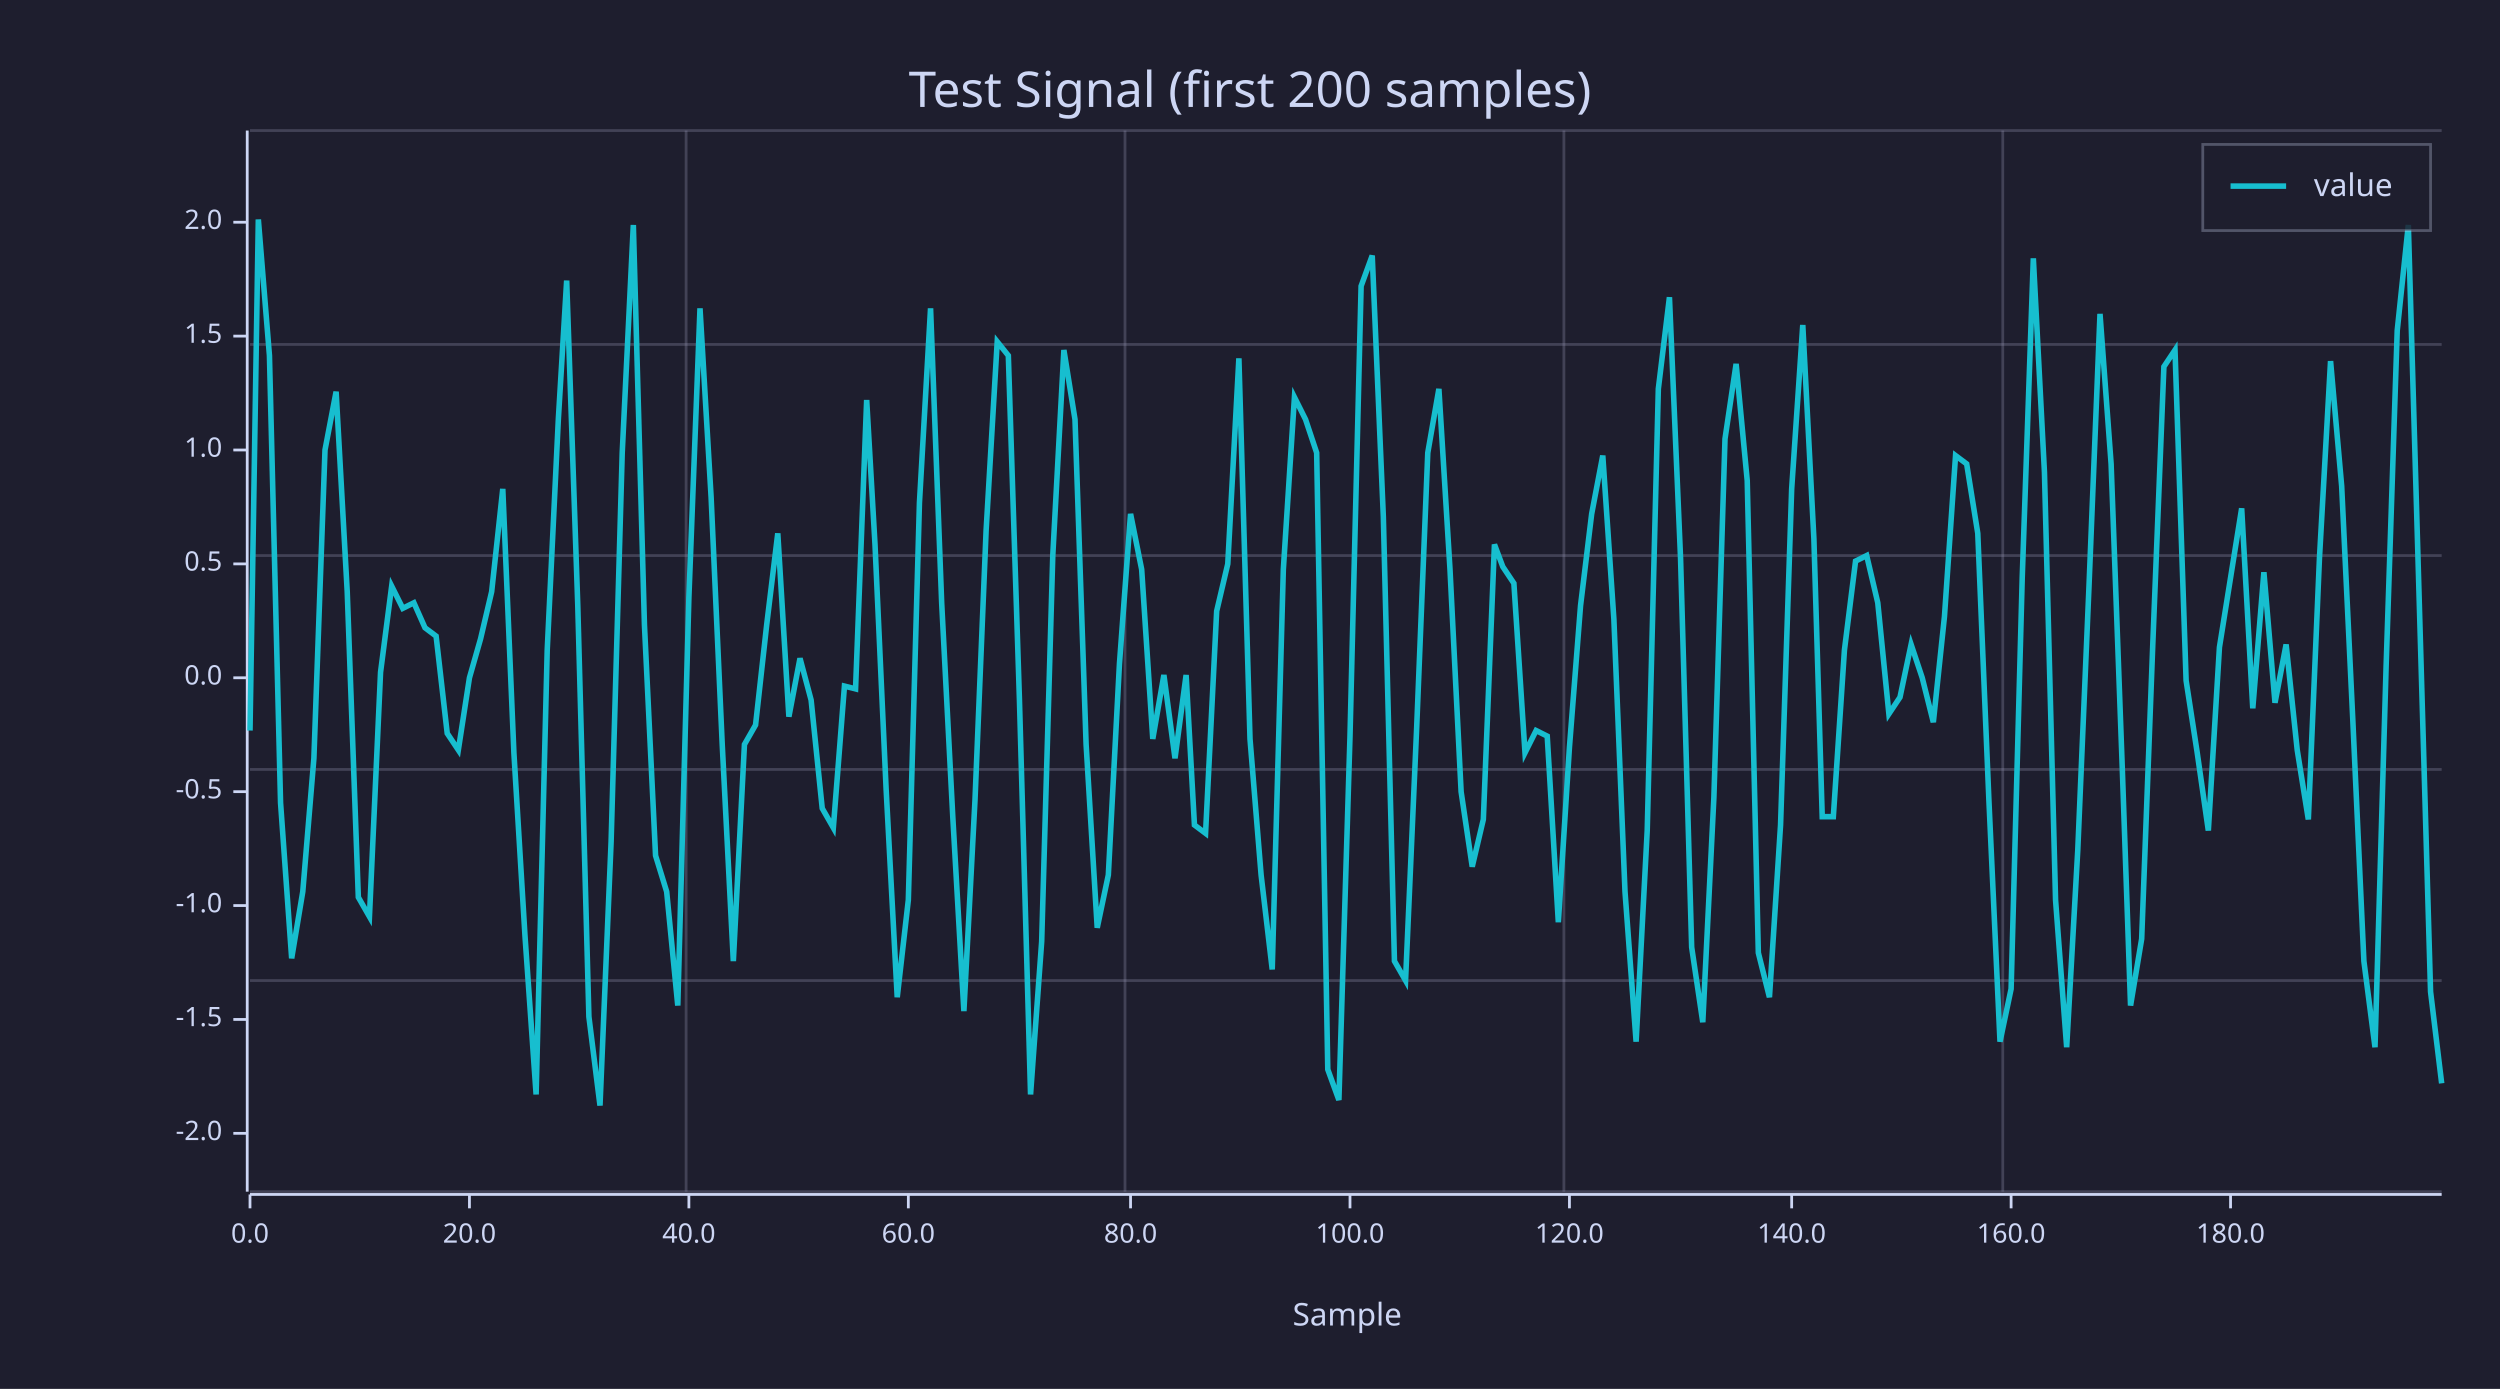
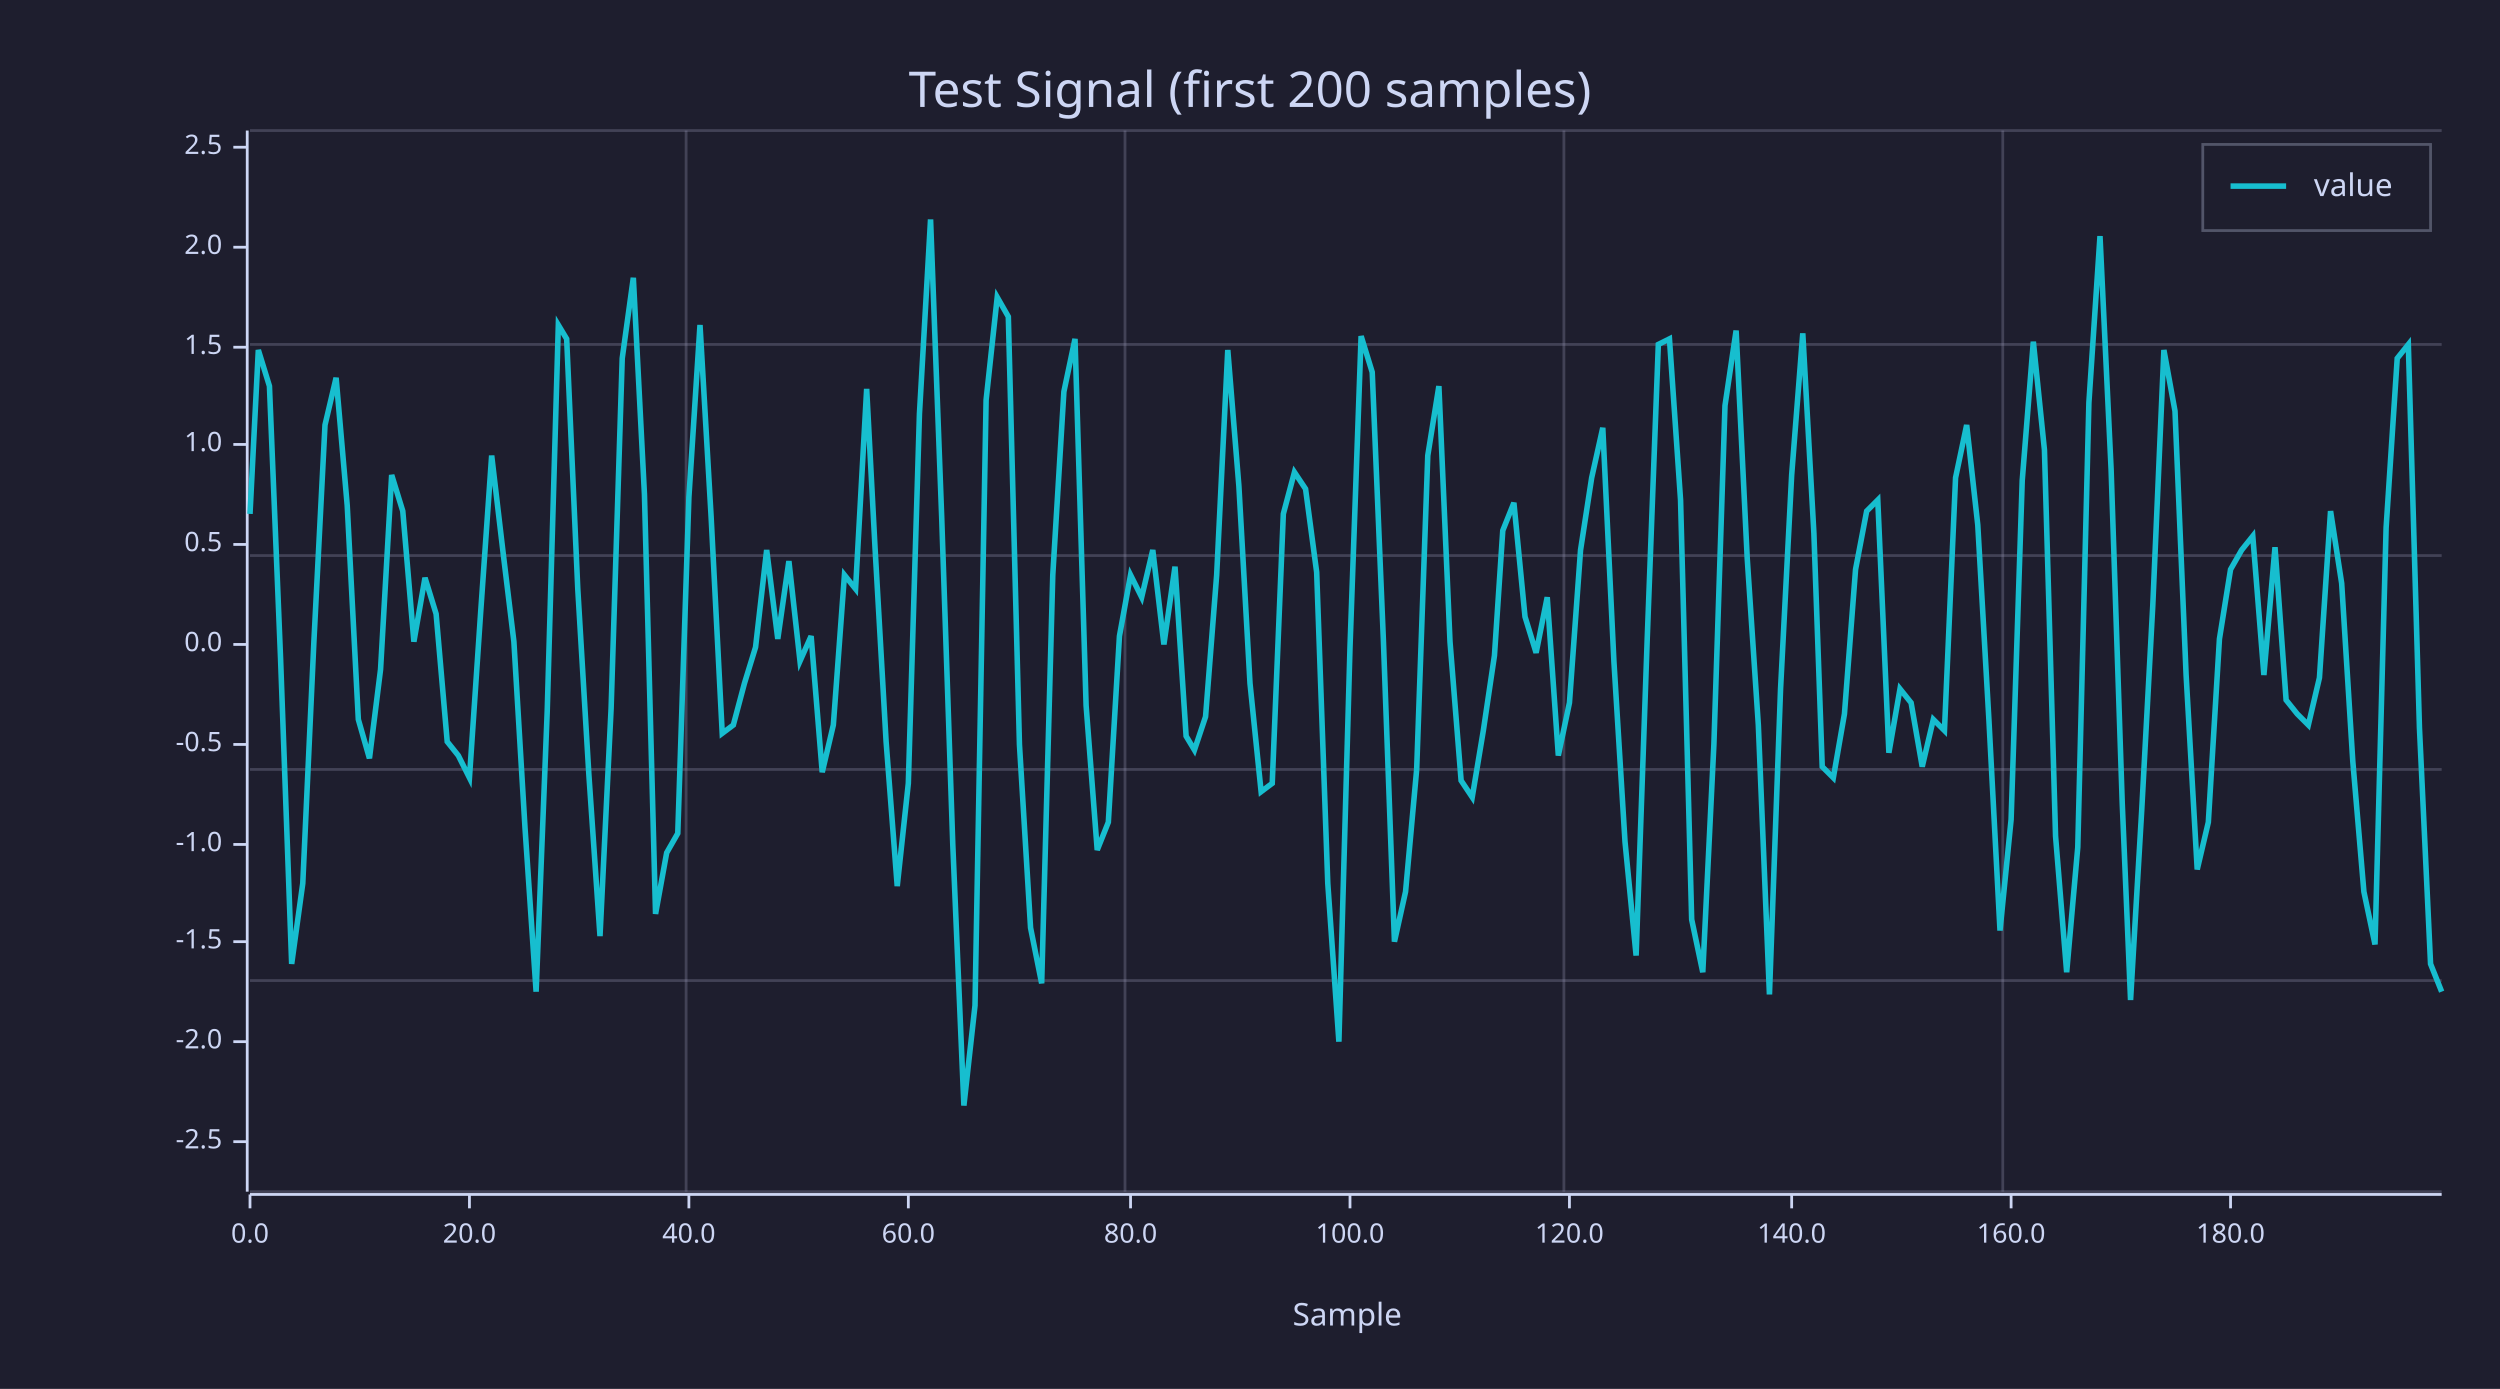
<svg xmlns="http://www.w3.org/2000/svg" width="900" height="500" viewBox="0 0 900 500">
  <rect x="0" y="0" width="900" height="500" opacity="1" fill="#1E1E2E" stroke="none" />
  <text x="450" y="25" dy="0.76em" text-anchor="middle" font-family="sans-serif" font-size="17.742" opacity="1" fill="#CDD6F4">
Test Signal (first 200 samples)
</text>
  <text x="20" y="238" dy="0.76em" text-anchor="middle" font-family="sans-serif" font-size="11.29" opacity="1" fill="#CDD6F4" transform="rotate(270, 20, 238)">

</text>
  <text x="485" y="480" dy="-0.5ex" text-anchor="middle" font-family="sans-serif" font-size="11.29" opacity="1" fill="#CDD6F4">
Sample
</text>
  <polyline fill="none" opacity="1" stroke="#CDD6F4" stroke-width="1" points="89,47 89,429 " />
-   <text x="80" y="408" dy="0.5ex" text-anchor="end" font-family="sans-serif" font-size="9.677" opacity="1" fill="#CDD6F4">
+   <text x="80" y="411" dy="0.5ex" text-anchor="end" font-family="sans-serif" font-size="9.677" opacity="1" fill="#CDD6F4">
+ -2.5
+ </text>
+   <polyline fill="none" opacity="1" stroke="#CDD6F4" stroke-width="1" points="84,411 89,411 " />
+   <text x="80" y="375" dy="0.5ex" text-anchor="end" font-family="sans-serif" font-size="9.677" opacity="1" fill="#CDD6F4">
-2.0
</text>
-   <polyline fill="none" opacity="1" stroke="#CDD6F4" stroke-width="1" points="84,408 89,408 " />
-   <text x="80" y="367" dy="0.5ex" text-anchor="end" font-family="sans-serif" font-size="9.677" opacity="1" fill="#CDD6F4">
+   <polyline fill="none" opacity="1" stroke="#CDD6F4" stroke-width="1" points="84,375 89,375 " />
+   <text x="80" y="339" dy="0.5ex" text-anchor="end" font-family="sans-serif" font-size="9.677" opacity="1" fill="#CDD6F4">
-1.5
</text>
-   <polyline fill="none" opacity="1" stroke="#CDD6F4" stroke-width="1" points="84,367 89,367 " />
-   <text x="80" y="326" dy="0.5ex" text-anchor="end" font-family="sans-serif" font-size="9.677" opacity="1" fill="#CDD6F4">
+   <polyline fill="none" opacity="1" stroke="#CDD6F4" stroke-width="1" points="84,339 89,339 " />
+   <text x="80" y="304" dy="0.5ex" text-anchor="end" font-family="sans-serif" font-size="9.677" opacity="1" fill="#CDD6F4">
-1.0
</text>
-   <polyline fill="none" opacity="1" stroke="#CDD6F4" stroke-width="1" points="84,326 89,326 " />
-   <text x="80" y="285" dy="0.5ex" text-anchor="end" font-family="sans-serif" font-size="9.677" opacity="1" fill="#CDD6F4">
+   <polyline fill="none" opacity="1" stroke="#CDD6F4" stroke-width="1" points="84,304 89,304 " />
+   <text x="80" y="268" dy="0.5ex" text-anchor="end" font-family="sans-serif" font-size="9.677" opacity="1" fill="#CDD6F4">
-0.5
</text>
-   <polyline fill="none" opacity="1" stroke="#CDD6F4" stroke-width="1" points="84,285 89,285 " />
-   <text x="80" y="244" dy="0.5ex" text-anchor="end" font-family="sans-serif" font-size="9.677" opacity="1" fill="#CDD6F4">
+   <polyline fill="none" opacity="1" stroke="#CDD6F4" stroke-width="1" points="84,268 89,268 " />
+   <text x="80" y="232" dy="0.5ex" text-anchor="end" font-family="sans-serif" font-size="9.677" opacity="1" fill="#CDD6F4">
0.0
</text>
-   <polyline fill="none" opacity="1" stroke="#CDD6F4" stroke-width="1" points="84,244 89,244 " />
-   <text x="80" y="203" dy="0.5ex" text-anchor="end" font-family="sans-serif" font-size="9.677" opacity="1" fill="#CDD6F4">
+   <polyline fill="none" opacity="1" stroke="#CDD6F4" stroke-width="1" points="84,232 89,232 " />
+   <text x="80" y="196" dy="0.5ex" text-anchor="end" font-family="sans-serif" font-size="9.677" opacity="1" fill="#CDD6F4">
0.5
</text>
-   <polyline fill="none" opacity="1" stroke="#CDD6F4" stroke-width="1" points="84,203 89,203 " />
-   <text x="80" y="162" dy="0.5ex" text-anchor="end" font-family="sans-serif" font-size="9.677" opacity="1" fill="#CDD6F4">
+   <polyline fill="none" opacity="1" stroke="#CDD6F4" stroke-width="1" points="84,196 89,196 " />
+   <text x="80" y="160" dy="0.5ex" text-anchor="end" font-family="sans-serif" font-size="9.677" opacity="1" fill="#CDD6F4">
1.0
</text>
-   <polyline fill="none" opacity="1" stroke="#CDD6F4" stroke-width="1" points="84,162 89,162 " />
-   <text x="80" y="121" dy="0.5ex" text-anchor="end" font-family="sans-serif" font-size="9.677" opacity="1" fill="#CDD6F4">
+   <polyline fill="none" opacity="1" stroke="#CDD6F4" stroke-width="1" points="84,160 89,160 " />
+   <text x="80" y="125" dy="0.5ex" text-anchor="end" font-family="sans-serif" font-size="9.677" opacity="1" fill="#CDD6F4">
1.5
</text>
-   <polyline fill="none" opacity="1" stroke="#CDD6F4" stroke-width="1" points="84,121 89,121 " />
-   <text x="80" y="80" dy="0.5ex" text-anchor="end" font-family="sans-serif" font-size="9.677" opacity="1" fill="#CDD6F4">
+   <polyline fill="none" opacity="1" stroke="#CDD6F4" stroke-width="1" points="84,125 89,125 " />
+   <text x="80" y="89" dy="0.5ex" text-anchor="end" font-family="sans-serif" font-size="9.677" opacity="1" fill="#CDD6F4">
2.0
</text>
-   <polyline fill="none" opacity="1" stroke="#CDD6F4" stroke-width="1" points="84,80 89,80 " />
+   <polyline fill="none" opacity="1" stroke="#CDD6F4" stroke-width="1" points="84,89 89,89 " />
+   <text x="80" y="53" dy="0.5ex" text-anchor="end" font-family="sans-serif" font-size="9.677" opacity="1" fill="#CDD6F4">
+ 2.5
+ </text>
+   <polyline fill="none" opacity="1" stroke="#CDD6F4" stroke-width="1" points="84,53 89,53 " />
  <polyline fill="none" opacity="1" stroke="#CDD6F4" stroke-width="1" points="90,430 879,430 " />
  <text x="90" y="440" dy="0.76em" text-anchor="middle" font-family="sans-serif" font-size="9.677" opacity="1" fill="#CDD6F4">
0.0
</text>
  <polyline fill="none" opacity="1" stroke="#CDD6F4" stroke-width="1" points="90,430 90,435 " />
  <text x="169" y="440" dy="0.76em" text-anchor="middle" font-family="sans-serif" font-size="9.677" opacity="1" fill="#CDD6F4">
20.0
</text>
  <polyline fill="none" opacity="1" stroke="#CDD6F4" stroke-width="1" points="169,430 169,435 " />
  <text x="248" y="440" dy="0.76em" text-anchor="middle" font-family="sans-serif" font-size="9.677" opacity="1" fill="#CDD6F4">
40.0
</text>
  <polyline fill="none" opacity="1" stroke="#CDD6F4" stroke-width="1" points="248,430 248,435 " />
  <text x="327" y="440" dy="0.76em" text-anchor="middle" font-family="sans-serif" font-size="9.677" opacity="1" fill="#CDD6F4">
60.0
</text>
  <polyline fill="none" opacity="1" stroke="#CDD6F4" stroke-width="1" points="327,430 327,435 " />
  <text x="407" y="440" dy="0.76em" text-anchor="middle" font-family="sans-serif" font-size="9.677" opacity="1" fill="#CDD6F4">
80.0
</text>
  <polyline fill="none" opacity="1" stroke="#CDD6F4" stroke-width="1" points="407,430 407,435 " />
  <text x="486" y="440" dy="0.76em" text-anchor="middle" font-family="sans-serif" font-size="9.677" opacity="1" fill="#CDD6F4">
100.0
</text>
  <polyline fill="none" opacity="1" stroke="#CDD6F4" stroke-width="1" points="486,430 486,435 " />
  <text x="565" y="440" dy="0.76em" text-anchor="middle" font-family="sans-serif" font-size="9.677" opacity="1" fill="#CDD6F4">
120.0
</text>
  <polyline fill="none" opacity="1" stroke="#CDD6F4" stroke-width="1" points="565,430 565,435 " />
  <text x="645" y="440" dy="0.76em" text-anchor="middle" font-family="sans-serif" font-size="9.677" opacity="1" fill="#CDD6F4">
140.0
</text>
  <polyline fill="none" opacity="1" stroke="#CDD6F4" stroke-width="1" points="645,430 645,435 " />
  <text x="724" y="440" dy="0.76em" text-anchor="middle" font-family="sans-serif" font-size="9.677" opacity="1" fill="#CDD6F4">
160.0
</text>
  <polyline fill="none" opacity="1" stroke="#CDD6F4" stroke-width="1" points="724,430 724,435 " />
  <text x="803" y="440" dy="0.76em" text-anchor="middle" font-family="sans-serif" font-size="9.677" opacity="1" fill="#CDD6F4">
180.0
</text>
  <polyline fill="none" opacity="1" stroke="#CDD6F4" stroke-width="1" points="803,430 803,435 " />
  <polyline fill="none" opacity="0.3" stroke="#9696B4" stroke-width="1" points="90,429 879,429 " />
  <polyline fill="none" opacity="0.3" stroke="#9696B4" stroke-width="1" points="90,353 879,353 " />
  <polyline fill="none" opacity="0.3" stroke="#9696B4" stroke-width="1" points="90,277 879,277 " />
  <polyline fill="none" opacity="0.3" stroke="#9696B4" stroke-width="1" points="90,200 879,200 " />
  <polyline fill="none" opacity="0.3" stroke="#9696B4" stroke-width="1" points="90,124 879,124 " />
  <polyline fill="none" opacity="0.3" stroke="#9696B4" stroke-width="1" points="90,47 879,47 " />
  <polyline fill="none" opacity="0.3" stroke="#9696B4" stroke-width="1" points="247,429 247,47 " />
  <polyline fill="none" opacity="0.3" stroke="#9696B4" stroke-width="1" points="405,429 405,47 " />
  <polyline fill="none" opacity="0.3" stroke="#9696B4" stroke-width="1" points="563,429 563,47 " />
  <polyline fill="none" opacity="0.3" stroke="#9696B4" stroke-width="1" points="721,429 721,47 " />
-   <polyline fill="none" opacity="1" stroke="#17BECF" stroke-width="2" points="90,263 93,79 97,128 101,289 105,345 109,321 113,273 117,162 121,141 125,213 129,323 133,330 137,242 141,211 145,219 149,217 153,226 157,229 161,264 165,270 169,244 173,230 177,213 181,176 185,271 189,337 193,394 197,234 201,151 204,101 208,218 212,366 216,398 220,303 224,163 228,81 232,225 236,308 240,321 244,362 248,215 252,111 256,179 260,268 264,346 268,268 272,261 276,225 280,192 284,258 288,237 292,252 296,291 300,298 304,247 308,248 312,144 315,196 319,284 323,359 327,324 331,181 335,111 339,217 343,294 347,364 351,288 355,191 359,123 363,128 367,252 371,394 375,339 379,200 383,126 387,151 391,268 395,334 399,315 403,239 407,185 411,205 415,266 419,243 423,273 427,243 430,297 434,300 438,220 442,203 446,129 450,266 454,315 458,349 462,205 466,143 470,151 474,163 478,385 482,396 486,265 490,103 494,92 498,186 502,346 506,353 510,262 514,163 518,140 522,205 526,285 530,312 534,295 538,196 541,204 545,210 549,271 553,263 557,265 561,332 565,269 569,218 573,185 577,164 581,223 585,321 589,375 593,299 597,140 601,107 605,201 609,341 613,368 617,287 621,158 625,131 629,173 633,343 637,359 641,297 645,176 649,117 653,194 656,294 660,294 664,234 668,202 672,200 676,217 680,257 684,251 688,232 692,244 696,260 700,222 704,164 708,167 712,192 716,288 720,375 724,356 728,208 732,93 736,170 740,324 744,377 748,306 752,212 756,113 760,167 764,276 767,362 771,338 775,232 779,132 783,126 787,245 791,271 795,299 799,233 803,208 807,183 811,255 815,206 819,253 823,232 827,270 831,295 835,201 839,130 843,175 847,259 851,346 855,377 859,240 863,119 867,81 871,219 875,357 879,390 " />
+   <polyline fill="none" opacity="1" stroke="#17BECF" stroke-width="2" points="90,185 93,126 97,139 101,237 105,347 109,318 113,231 117,153 121,136 125,182 129,259 133,273 137,241 141,171 145,184 149,231 153,208 157,221 161,267 165,272 169,280 173,221 177,164 181,198 185,231 189,298 193,357 197,256 201,117 204,122 208,212 212,279 216,337 220,255 224,129 228,100 232,178 236,329 240,307 244,300 248,179 252,117 256,186 260,264 264,261 268,246 272,233 276,198 280,230 284,202 288,238 292,229 296,278 300,261 304,207 308,212 312,140 315,197 319,267 323,319 327,282 331,149 335,79 339,186 343,304 347,398 351,362 355,144 359,107 363,114 367,268 371,334 375,354 379,207 383,141 387,122 391,254 395,306 399,296 403,229 407,207 411,215 415,198 419,232 423,204 427,265 430,270 434,258 438,207 442,126 446,175 450,246 454,285 458,282 462,185 466,170 470,176 474,206 478,318 482,375 486,233 490,121 494,134 498,230 502,339 506,321 510,277 514,164 518,139 522,231 526,281 530,287 534,263 538,236 541,191 545,181 549,222 553,235 557,215 561,272 565,253 569,198 573,172 577,154 581,238 585,303 589,344 593,230 597,124 601,122 605,180 609,331 613,350 617,268 621,146 625,119 629,201 633,261 637,358 641,248 645,171 649,120 653,192 656,276 660,280 664,257 668,205 672,184 676,180 680,271 684,248 688,253 692,276 696,259 700,263 704,172 708,153 712,189 716,259 720,335 724,295 728,173 732,123 736,162 740,301 744,350 748,305 752,145 756,85 760,169 764,289 767,360 771,292 775,218 779,126 783,148 787,243 791,313 795,296 799,230 803,205 807,198 811,193 815,243 819,197 823,252 827,257 831,261 835,244 839,184 843,210 847,274 851,321 855,340 859,190 863,129 867,124 871,262 875,347 879,357 " />
  <rect x="793" y="52" width="82" height="31" opacity="0.85" fill="#1E1E2E" stroke="none" />
  <rect x="793" y="52" width="82" height="31" opacity="0.3" fill="none" stroke="#CDD6F4" />
  <text x="833" y="62" dy="0.76em" text-anchor="start" font-family="sans-serif" font-size="11.29" opacity="1" fill="#CDD6F4">
value
</text>
  <polyline fill="none" opacity="1" stroke="#17BECF" stroke-width="2" points="803,67 823,67 " />
</svg>
